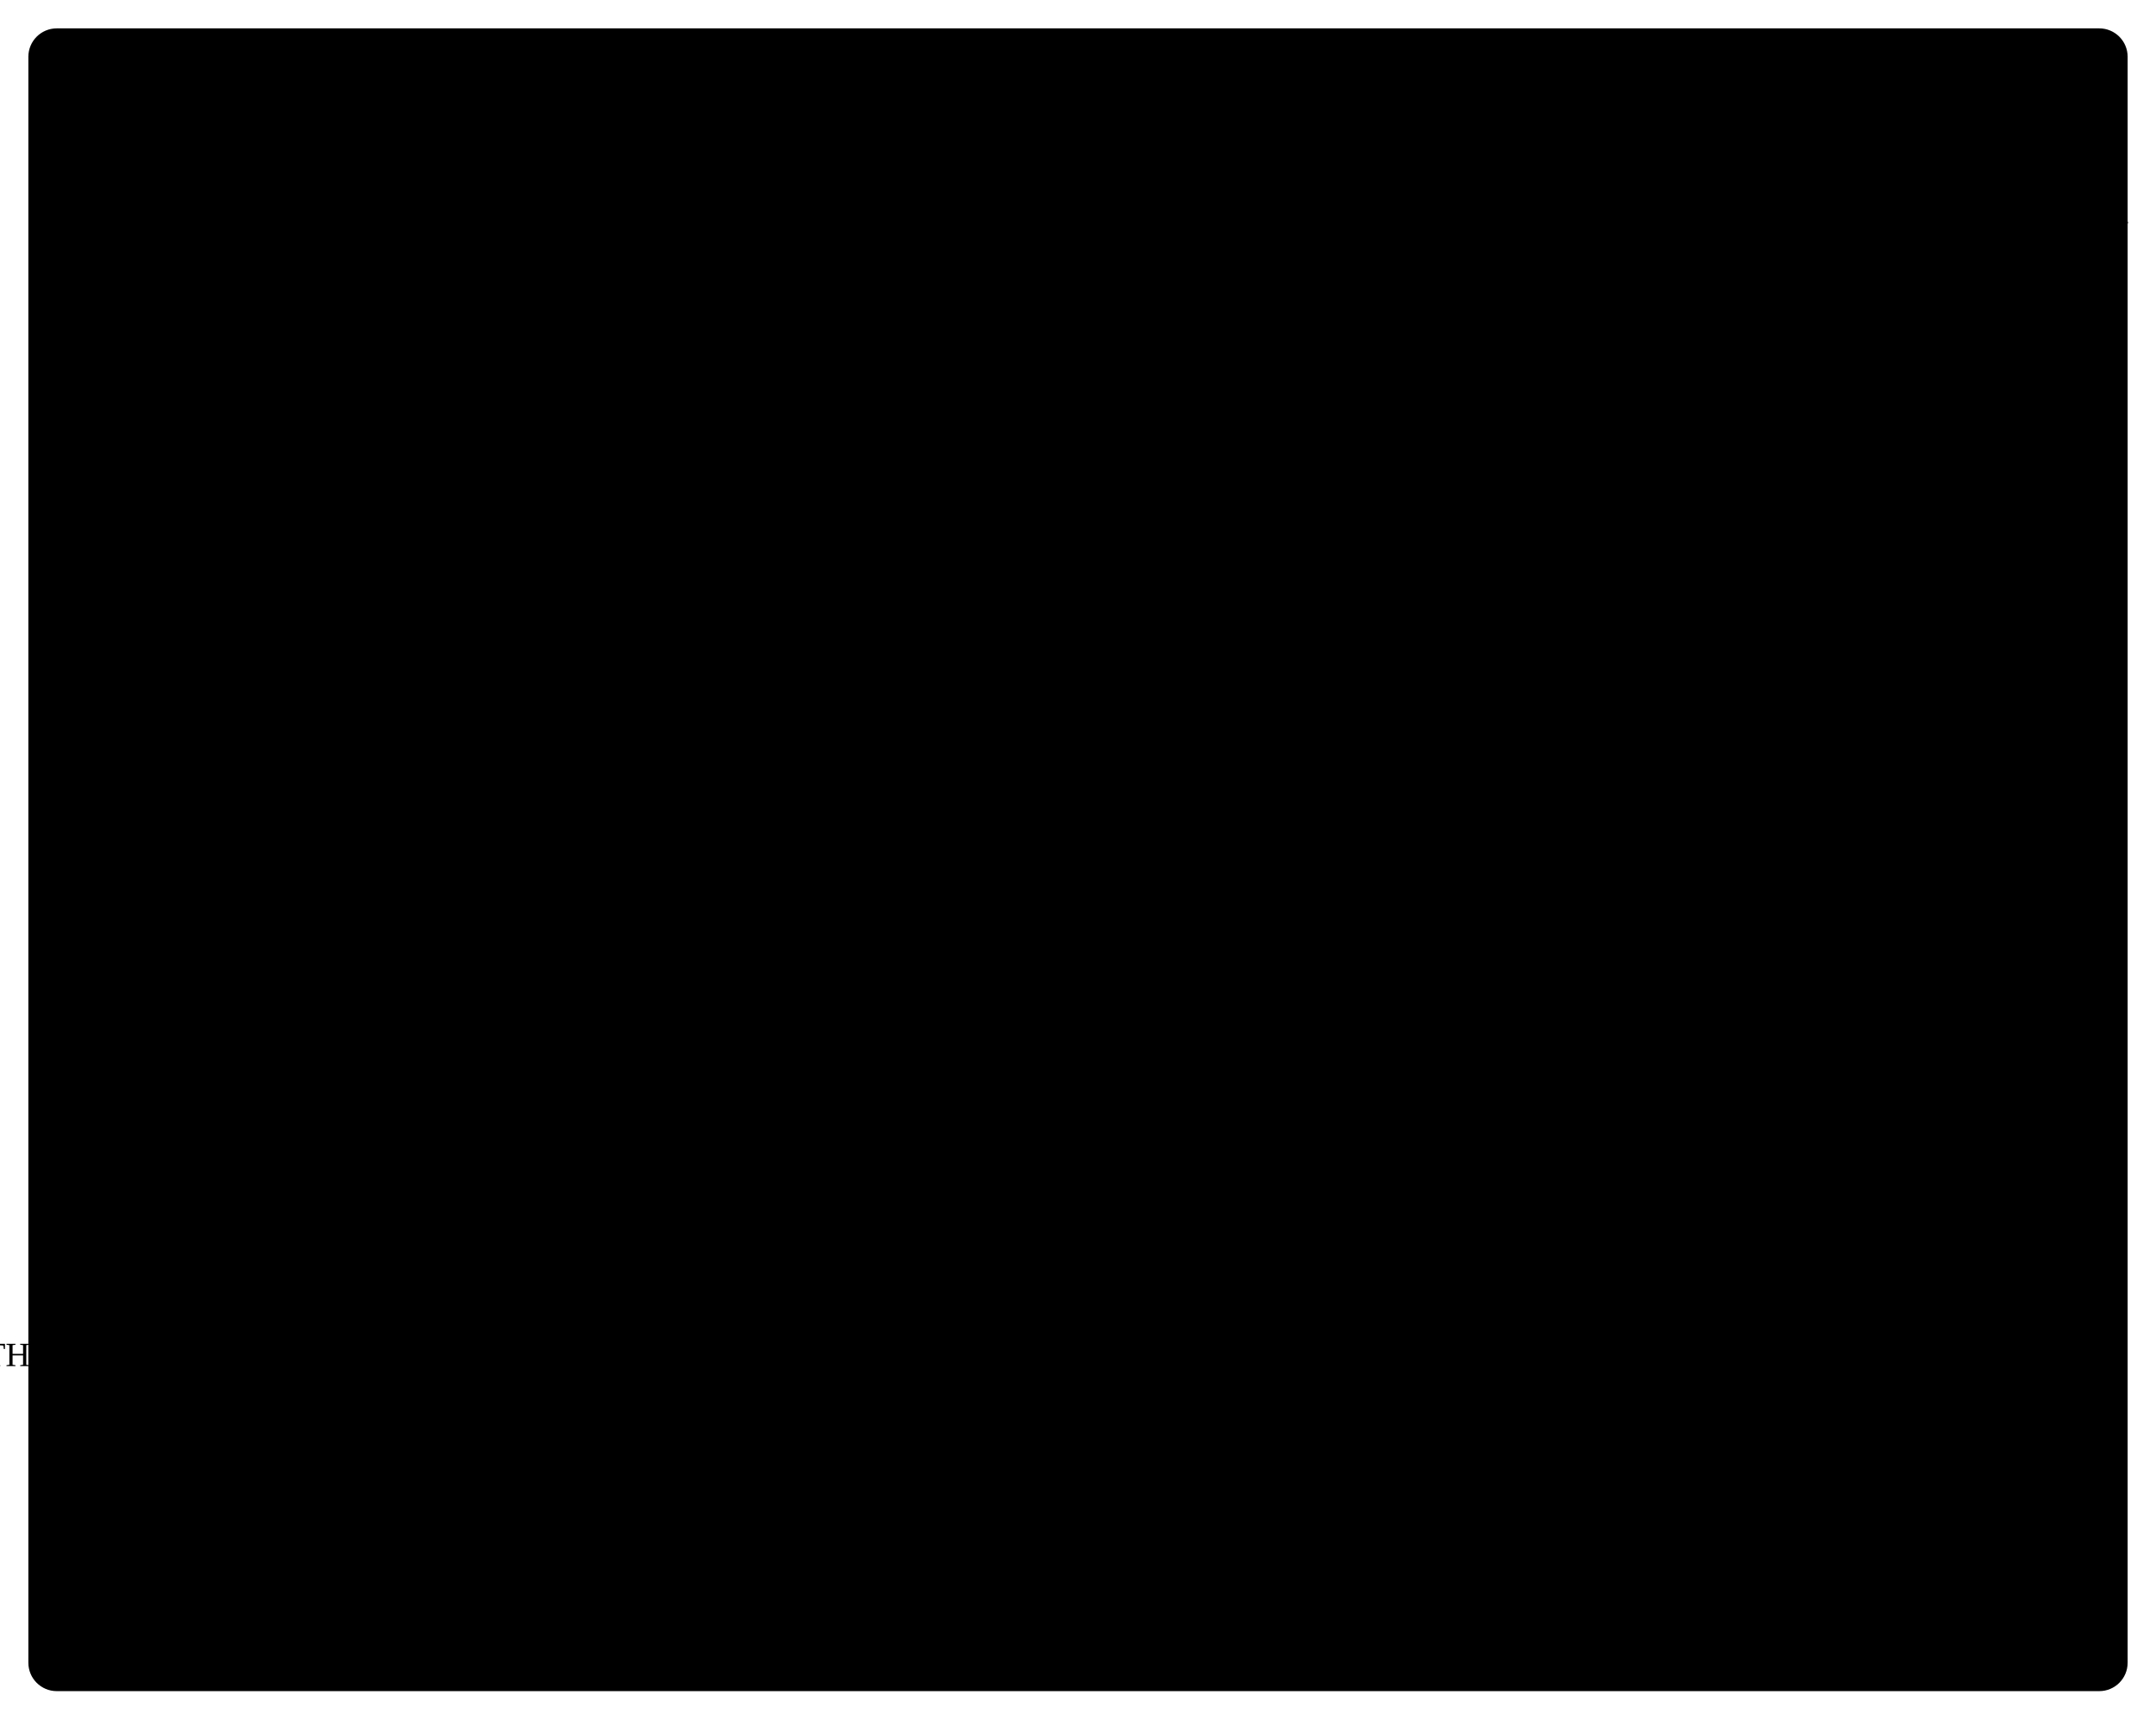
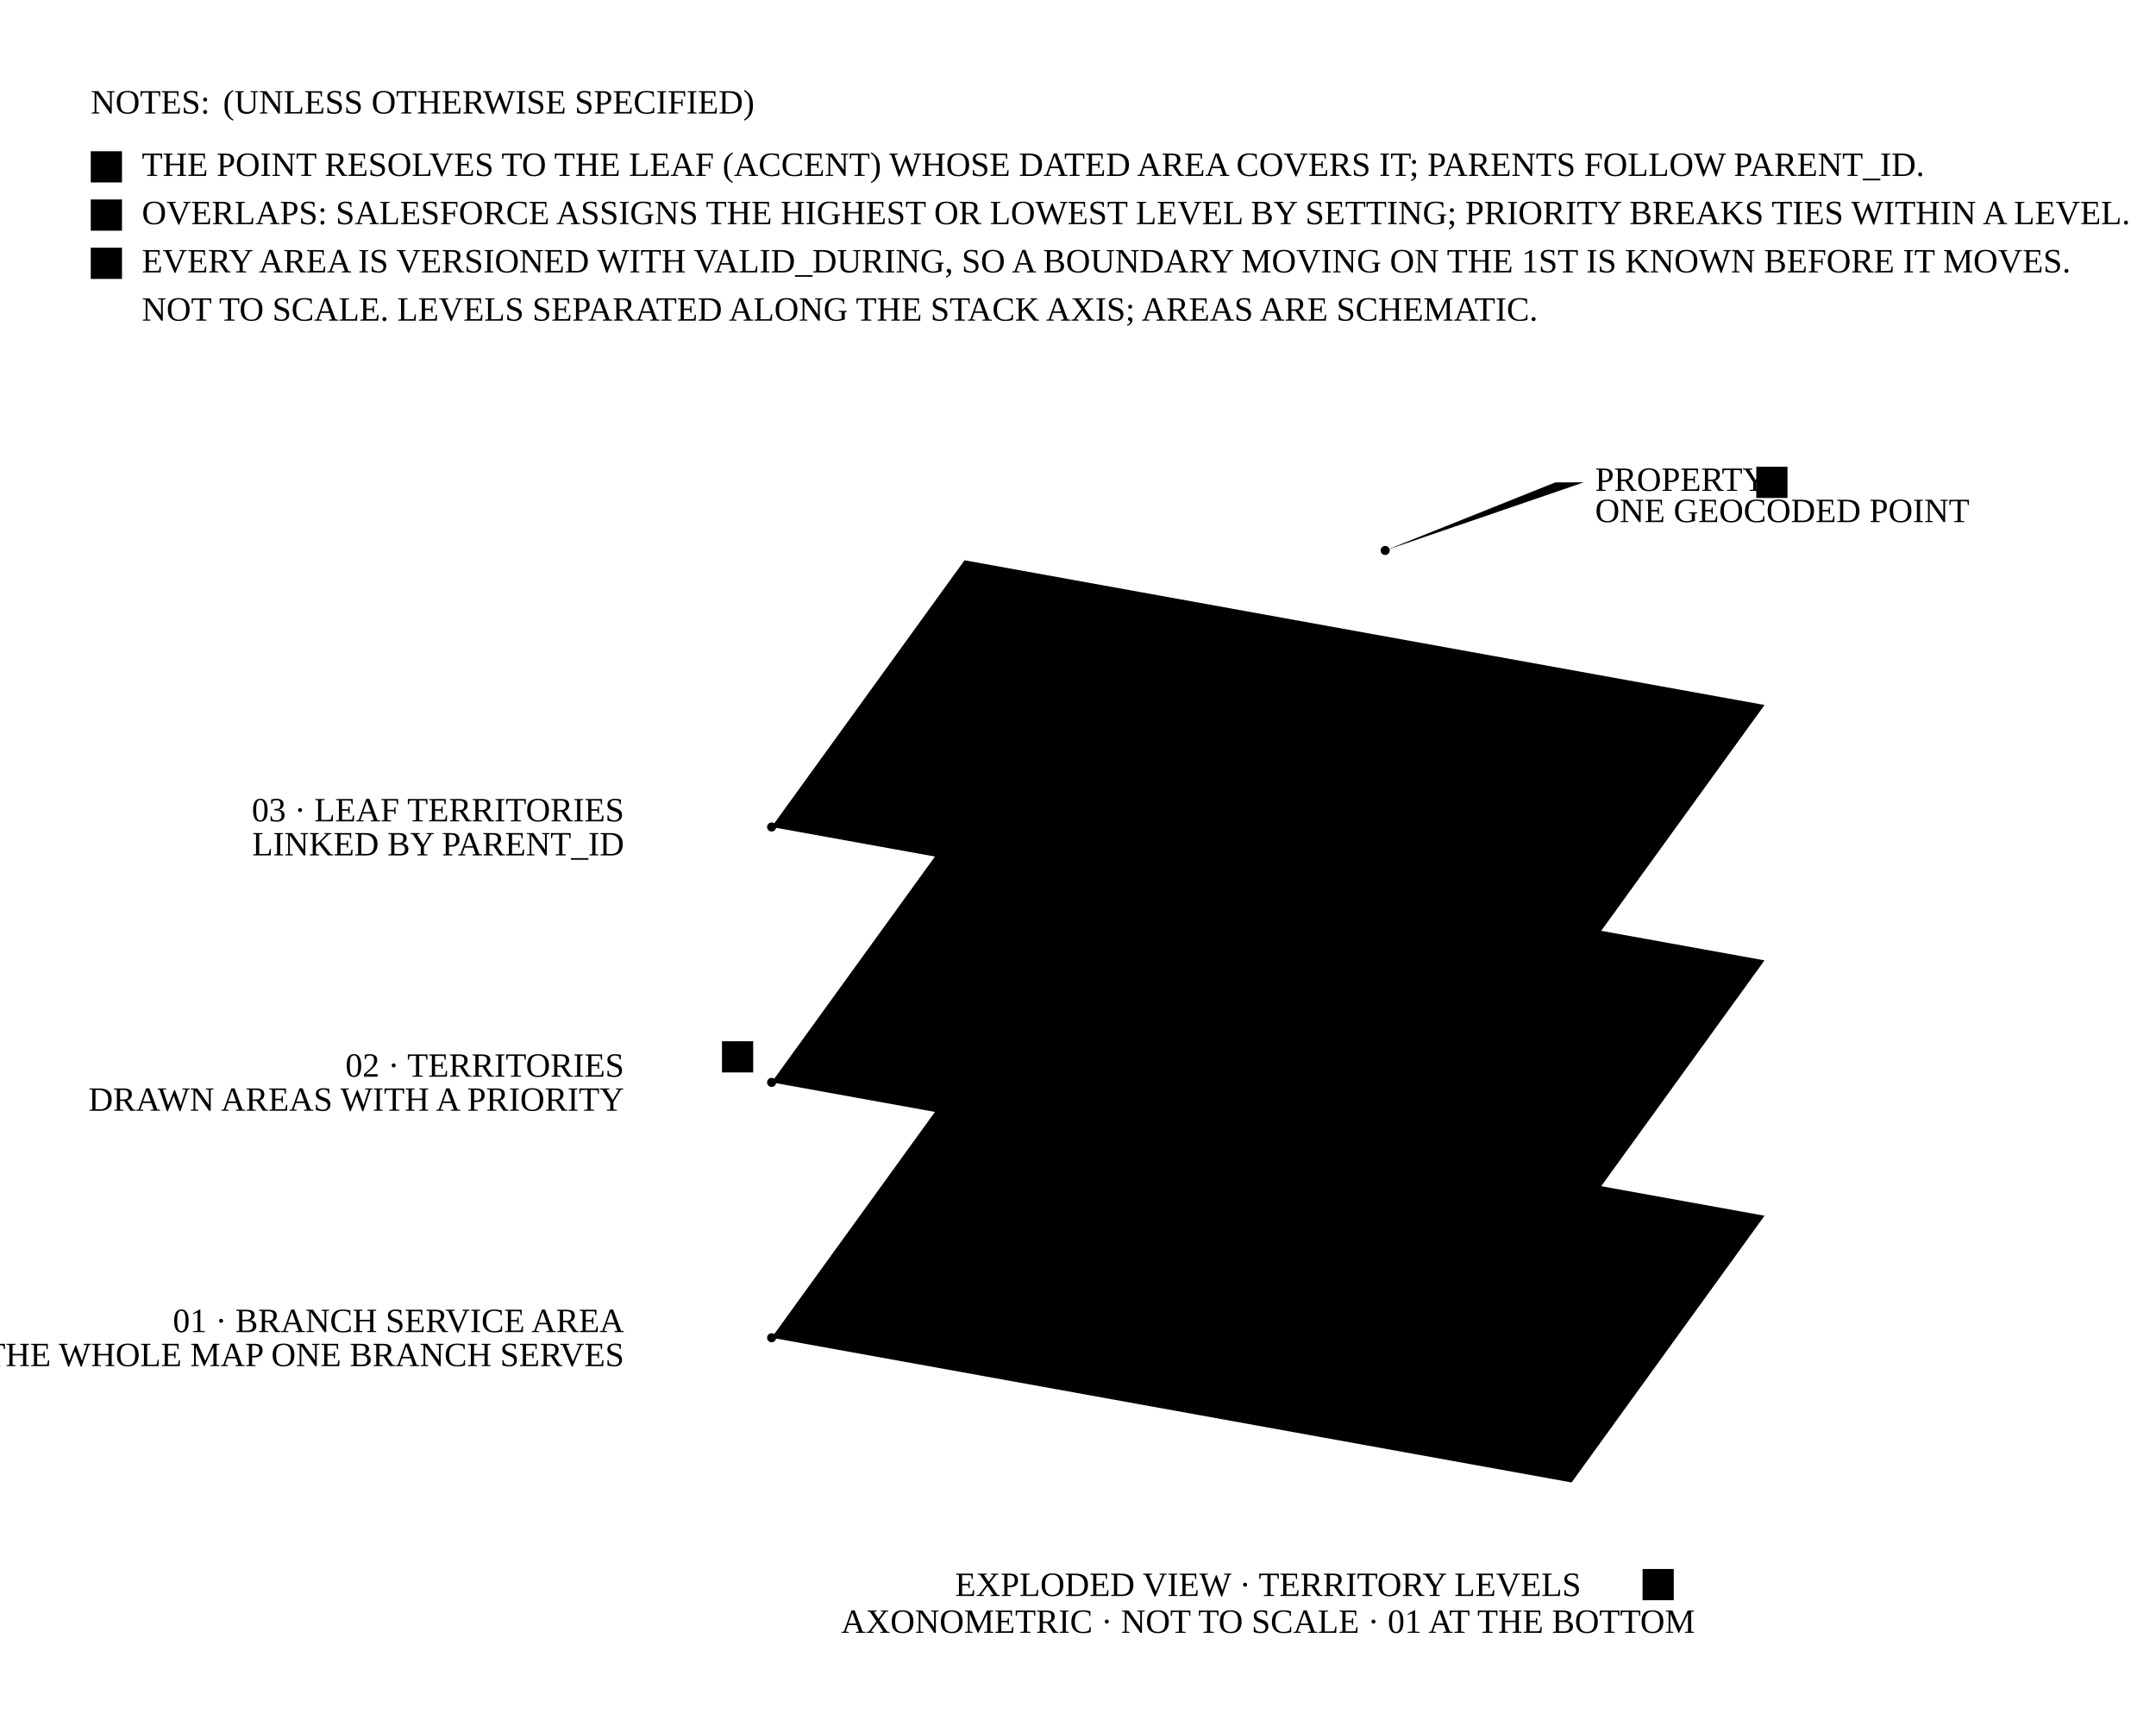
<svg xmlns="http://www.w3.org/2000/svg" class="dwg" viewBox="0 0 760 606">
  <defs>
    <marker id="fo-tca-ah" viewBox="0 0 10 10" refX="10" refY="5" markerWidth="6" markerHeight="6" markerUnits="userSpaceOnUse" orient="auto-start-reverse">
      <path class="ah ink" d="M0,1.6L10,5L0,8.4Z" />
    </marker>
    <marker id="fo-tca-ah-hl" viewBox="0 0 10 10" refX="10" refY="5" markerWidth="6" markerHeight="6" markerUnits="userSpaceOnUse" orient="auto-start-reverse">
      <path class="ah hl" d="M0,1.6L10,5L0,8.4Z" />
    </marker>
    <pattern id="fo-tca-hatch" width="5" height="5" patternUnits="userSpaceOnUse" patternTransform="rotate(45)">
      <path class="hatch-ln" d="M0,0V5" />
    </pattern>
  </defs>
-   <rect class="sheet" x="10" y="10" width="740" height="586" rx="10" />
  <text class="nth" x="32" y="40">NOTES:</text>
  <text class="nt" x="78.6" y="40">(UNLESS OTHERWISE SPECIFIED)</text>
  <rect class="nb" x="32" y="53.3" width="11" height="11" />
  <text class="nbt" x="37.5" y="61.5" text-anchor="middle">1</text>
  <text class="nt" x="50" y="62">THE POINT RESOLVES TO THE LEAF (ACCENT) WHOSE DATED AREA COVERS IT; PARENTS FOLLOW PARENT_ID.</text>
  <rect class="nb" x="32" y="70.3" width="11" height="11" />
  <text class="nbt" x="37.5" y="78.5" text-anchor="middle">2</text>
  <text class="nt" x="50" y="79">OVERLAPS: SALESFORCE ASSIGNS THE HIGHEST OR LOWEST LEVEL BY SETTING; PRIORITY BREAKS TIES WITHIN A LEVEL.</text>
  <rect class="nb" x="32" y="87.3" width="11" height="11" />
  <text class="nbt" x="37.5" y="95.5" text-anchor="middle">3</text>
  <text class="nt" x="50" y="96">EVERY AREA IS VERSIONED WITH VALID_DURING, SO A BOUNDARY MOVING ON THE 1ST IS KNOWN BEFORE IT MOVES.</text>
  <text class="nt" x="50" y="113">NOT TO SCALE. LEVELS SEPARATED ALONG THE STACK AXIS; AREAS ARE SCHEMATIC.</text>
  <path class="phantom" d="M340,377.46L340,197.46" />
  <path class="phantom" d="M622,428.46L622,248.46" />
  <path class="phantom" d="M554,522.46L554,342.46" />
  <path class="phantom" d="M272,471.46L272,291.46" />
  <g class="iso" transform="matrix(0.94 0.17 -0.34 0.47 340 377.46)">
    <rect class="obj plate" x="0" y="0" width="300" height="200" />
    <path class="obj fill-2" d="M24,58L150,52L276,68L284,182L140,190L18,180Z" />
  </g>
  <circle class="dot" cx="272" cy="471.46" r="1.6" />
  <path class="leader" d="M272,471.46H228" />
  <text class="lt" x="220" y="469.46" text-anchor="end">01 · BRANCH SERVICE AREA</text>
  <text class="vs" x="220" y="481.46" text-anchor="end">THE WHOLE MAP ONE BRANCH SERVES</text>
  <g class="iso" transform="matrix(0.94 0.17 -0.34 0.47 340 287.46)">
    <rect class="obj plate" x="0" y="0" width="300" height="200" />
    <path class="obj fill-2" d="M24,58L150,52L140,190L18,180Z" />
    <path class="obj fill-1" d="M150,52L276,68L284,182L140,190Z" />
  </g>
  <circle class="dot" cx="272" cy="381.46" r="1.6" />
  <path class="leader" d="M272,381.46H228" />
  <text class="lt" x="220" y="379.46" text-anchor="end">02 · TERRITORIES</text>
  <text class="vs" x="220" y="391.46" text-anchor="end">DRAWN AREAS WITH A PRIORITY</text>
  <g class="iso" transform="matrix(0.94 0.17 -0.34 0.47 340 197.46)">
    <rect class="obj plate" x="0" y="0" width="300" height="200" />
    <path class="obj fill-2" d="M24,58L150,52L145,121L21,118Z" />
    <path class="obj fill-2" d="M21,118L145,121L140,190L18,180Z" />
    <path class="obj fill-2" d="M150,52L276,68L280,124L145,121Z" />
    <path class="obj hl" d="M145,121L280,124L284,182L140,190Z" />
  </g>
  <circle class="dot" cx="272" cy="291.46" r="1.6" />
  <path class="leader" d="M272,291.46H228" />
  <text class="lt" x="220" y="289.46" text-anchor="end">03 · LEAF TERRITORIES</text>
  <text class="vs" x="220" y="301.46" text-anchor="end">LINKED BY PARENT_ID</text>
  <rect class="nb" x="254.5" y="366.96" width="11" height="11" />
  <text class="nbt" x="260" y="375.16" text-anchor="middle">2</text>
  <path class="phantom" d="M488.28,194L488.28,484" />
  <circle class="dot" cx="488.28" cy="484" r="2.2" />
  <circle class="dot" cx="488.28" cy="394" r="2.2" />
  <circle class="dot" cx="488.28" cy="304" r="2.2" />
  <circle class="dot" cx="488.28" cy="194" r="1.6" />
  <path class="leader" d="M488.28,194L548.28,170H558.28" />
  <text class="sl ink" x="562.28" y="173">PROPERTY</text>
  <text class="vs" x="562.28" y="184">ONE GEOCODED POINT</text>
  <rect class="nb" x="619.1" y="164.5" width="11" height="11" />
  <text class="nbt" x="624.6" y="172.7" text-anchor="middle">1</text>
  <text class="vt" x="447" y="562.46" text-anchor="middle">EXPLODED VIEW · TERRITORY LEVELS</text>
  <text class="vs" x="447" y="575.46" text-anchor="middle">AXONOMETRIC · NOT TO SCALE · 01 AT THE BOTTOM</text>
  <rect class="nb" x="579.01" y="552.96" width="11" height="11" />
  <text class="nbt" x="584.51" y="561.16" text-anchor="middle">3</text>
</svg>
